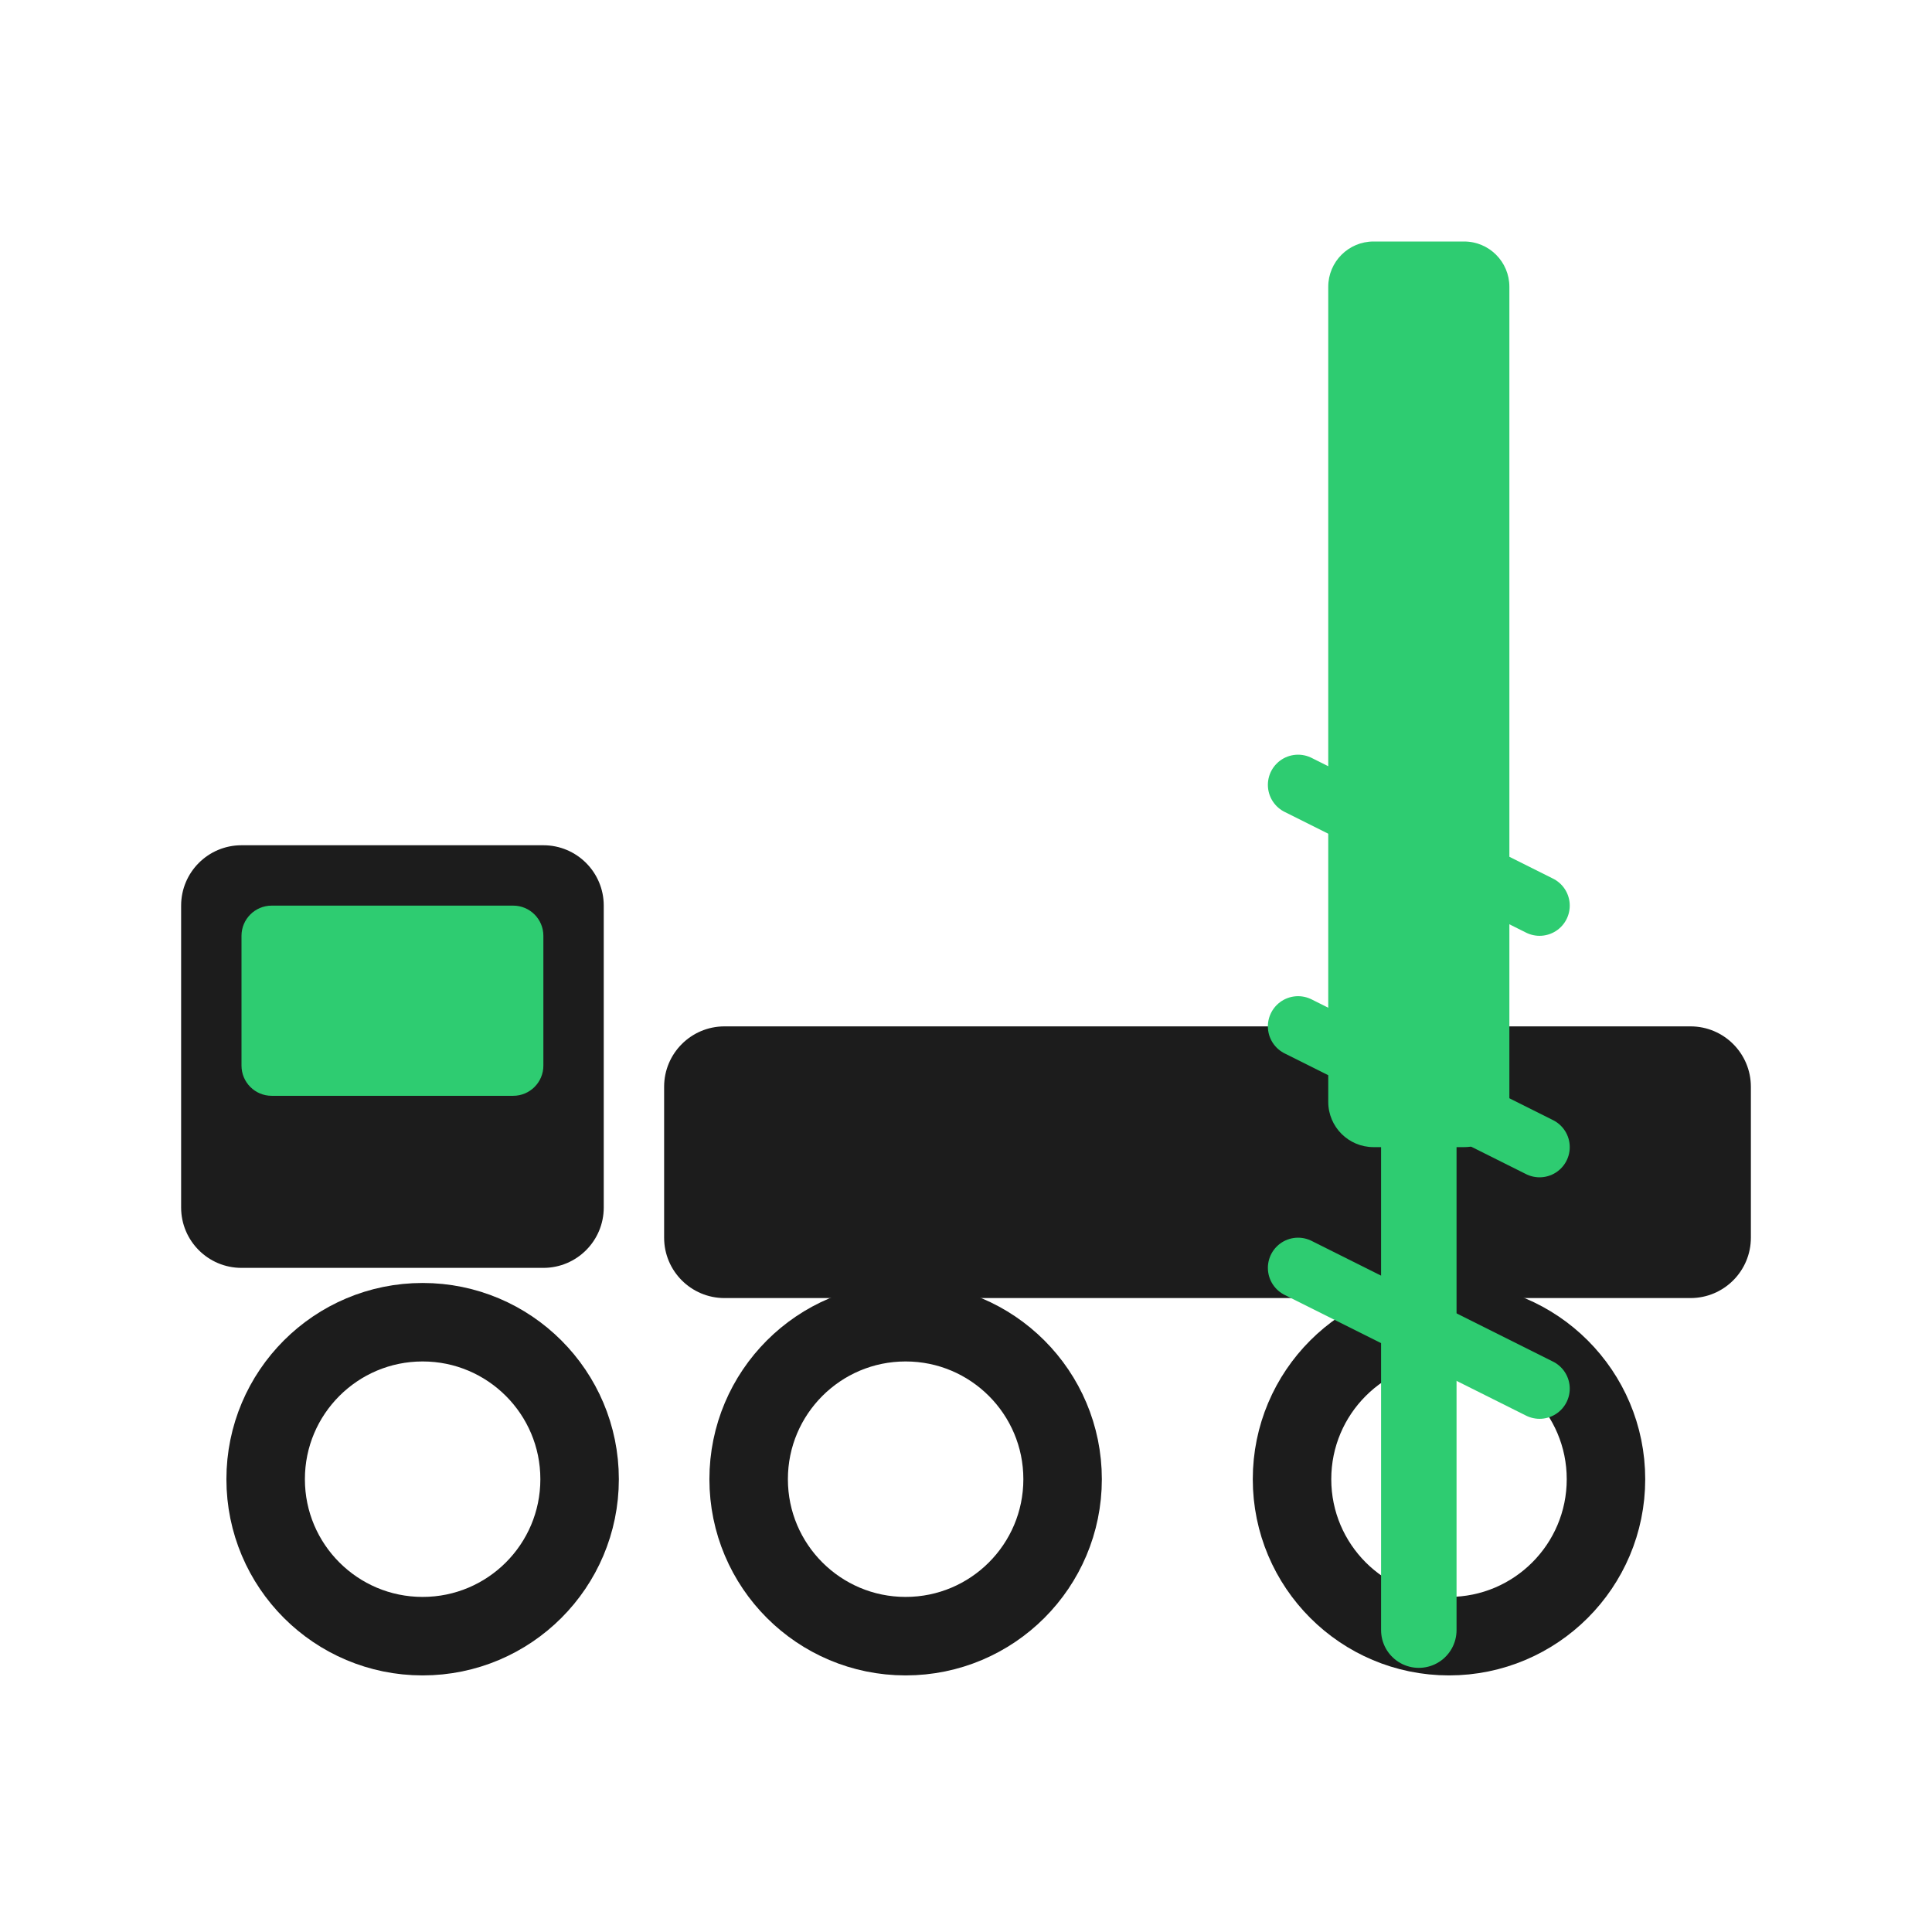
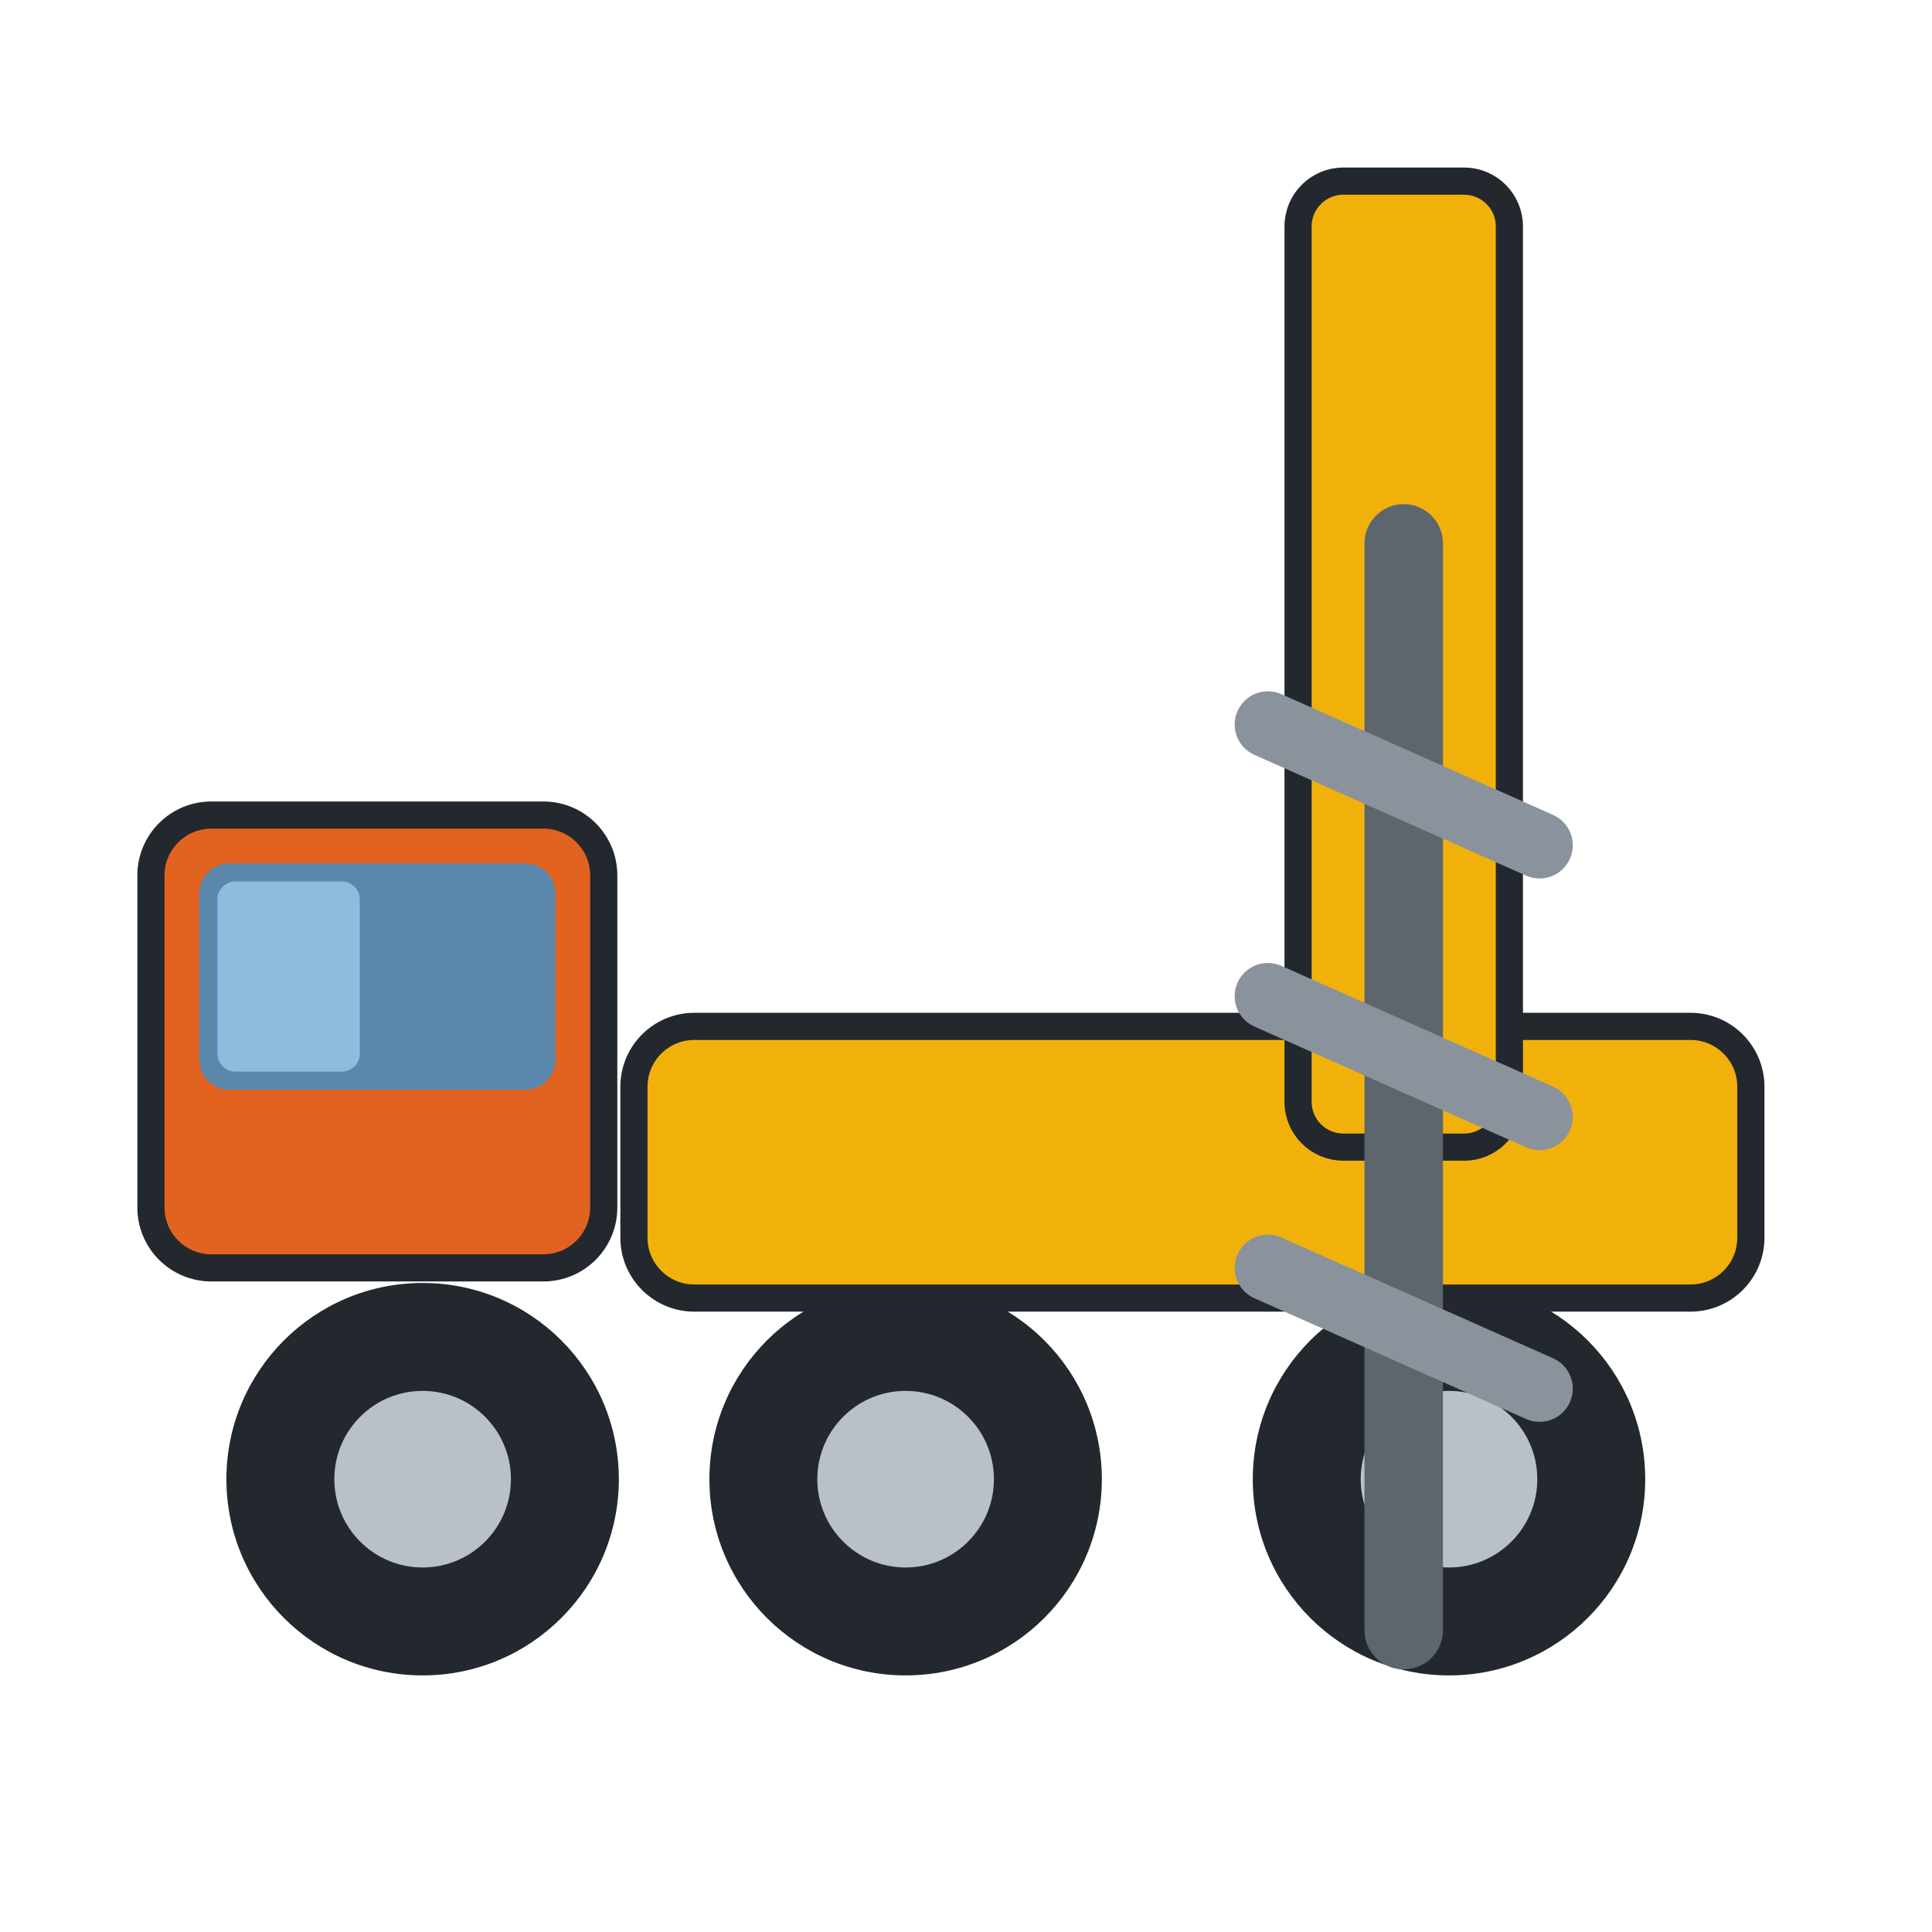
<svg xmlns="http://www.w3.org/2000/svg" viewBox="0 0 64 64">
-   <circle cx="14" cy="49" r="5.2" fill="none" stroke="#1C1C1C" stroke-width="2.6" />
-   <circle cx="30" cy="49" r="5.2" fill="none" stroke="#1C1C1C" stroke-width="2.6" />
-   <circle cx="48" cy="49" r="5.2" fill="none" stroke="#1C1C1C" stroke-width="2.6" />
-   <rect x="6" y="28" width="14" height="14" rx="2" fill="#1C1C1C" />
-   <rect x="8" y="30" width="10" height="6.3" rx="1" fill="#2ECC71" />
-   <rect x="22" y="34" width="36" height="9" rx="2" fill="#1C1C1C" />
-   <rect x="44" y="8" width="6" height="30" rx="1.5" fill="#2ECC71" />
-   <line x1="47" y1="20" x2="47" y2="54" stroke="#2ECC71" stroke-width="2.5" stroke-linecap="round" />
-   <line x1="43" y1="26" x2="51" y2="30" stroke="#2ECC71" stroke-width="2" stroke-linecap="round" />
-   <line x1="43" y1="34" x2="51" y2="38" stroke="#2ECC71" stroke-width="2" stroke-linecap="round" />
-   <line x1="43" y1="42" x2="51" y2="46" stroke="#2ECC71" stroke-width="2" stroke-linecap="round" />
+   <circle cx="14" cy="49" r="6.5" fill="#23282E" />
+   <circle cx="14" cy="49" r="2.925" fill="#B9C0C6" />
+   <circle cx="30" cy="49" r="6.5" fill="#23282E" />
+   <circle cx="30" cy="49" r="2.925" fill="#B9C0C6" />
+   <circle cx="48" cy="49" r="6.5" fill="#23282E" />
+   <circle cx="48" cy="49" r="2.925" fill="#B9C0C6" />
+   <rect x="5" y="27" width="15" height="15" rx="2" fill="#E2631F" stroke="#23282E" stroke-width="0.9" />
+   <rect x="6.6" y="28.6" width="11.8" height="7.5" rx="1" fill="#5B87AD" />
+   <rect x="7.2" y="29.2" width="4.72" height="6.3" rx="0.6" fill="#8FBCDC" />
+   <rect x="21" y="34" width="37" height="9" rx="2" fill="#F2B10A" stroke="#23282E" stroke-width="0.9" />
+   <rect x="43" y="6" width="7" height="32" rx="1.5" fill="#F2B10A" stroke="#23282E" stroke-width="0.9" />
+   <line x1="46.5" y1="18" x2="46.5" y2="54" stroke="#5E666D" stroke-width="2.6" stroke-linecap="round" />
+   <line x1="42" y1="24" x2="51" y2="28" stroke="#8A939B" stroke-width="2.2" stroke-linecap="round" />
+   <line x1="42" y1="33" x2="51" y2="37" stroke="#8A939B" stroke-width="2.2" stroke-linecap="round" />
+   <line x1="42" y1="42" x2="51" y2="46" stroke="#8A939B" stroke-width="2.2" stroke-linecap="round" />
</svg>
